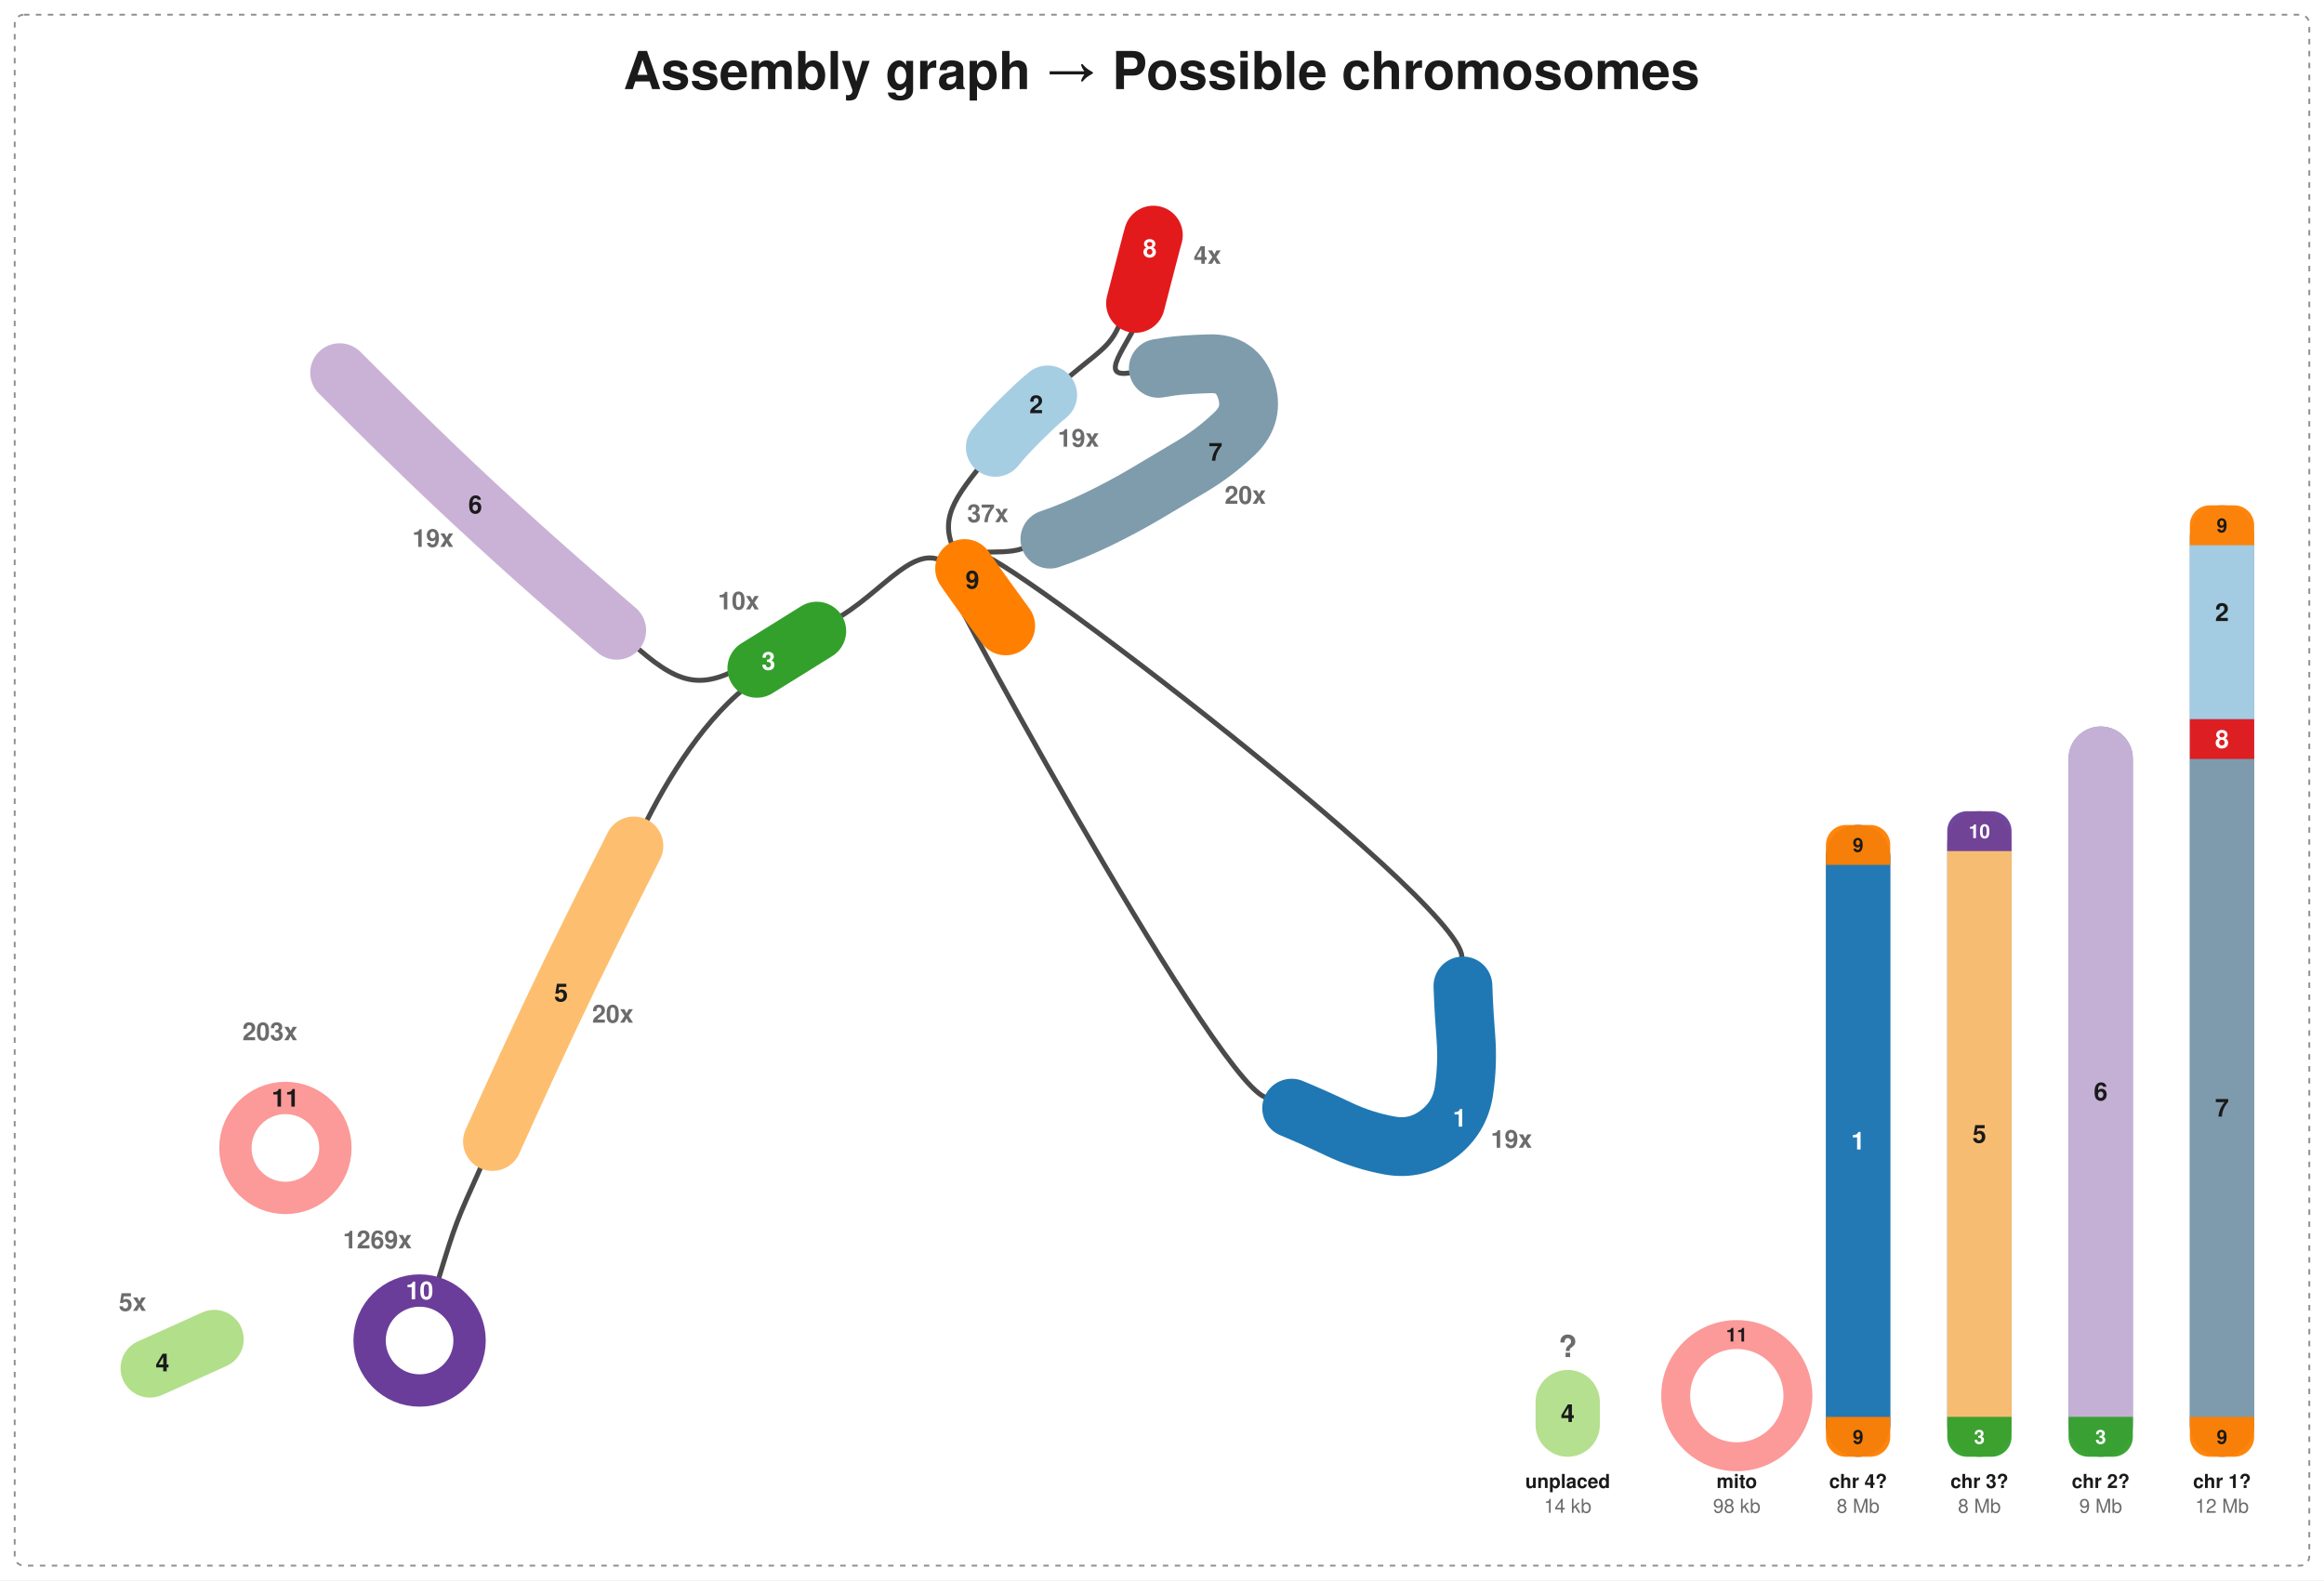
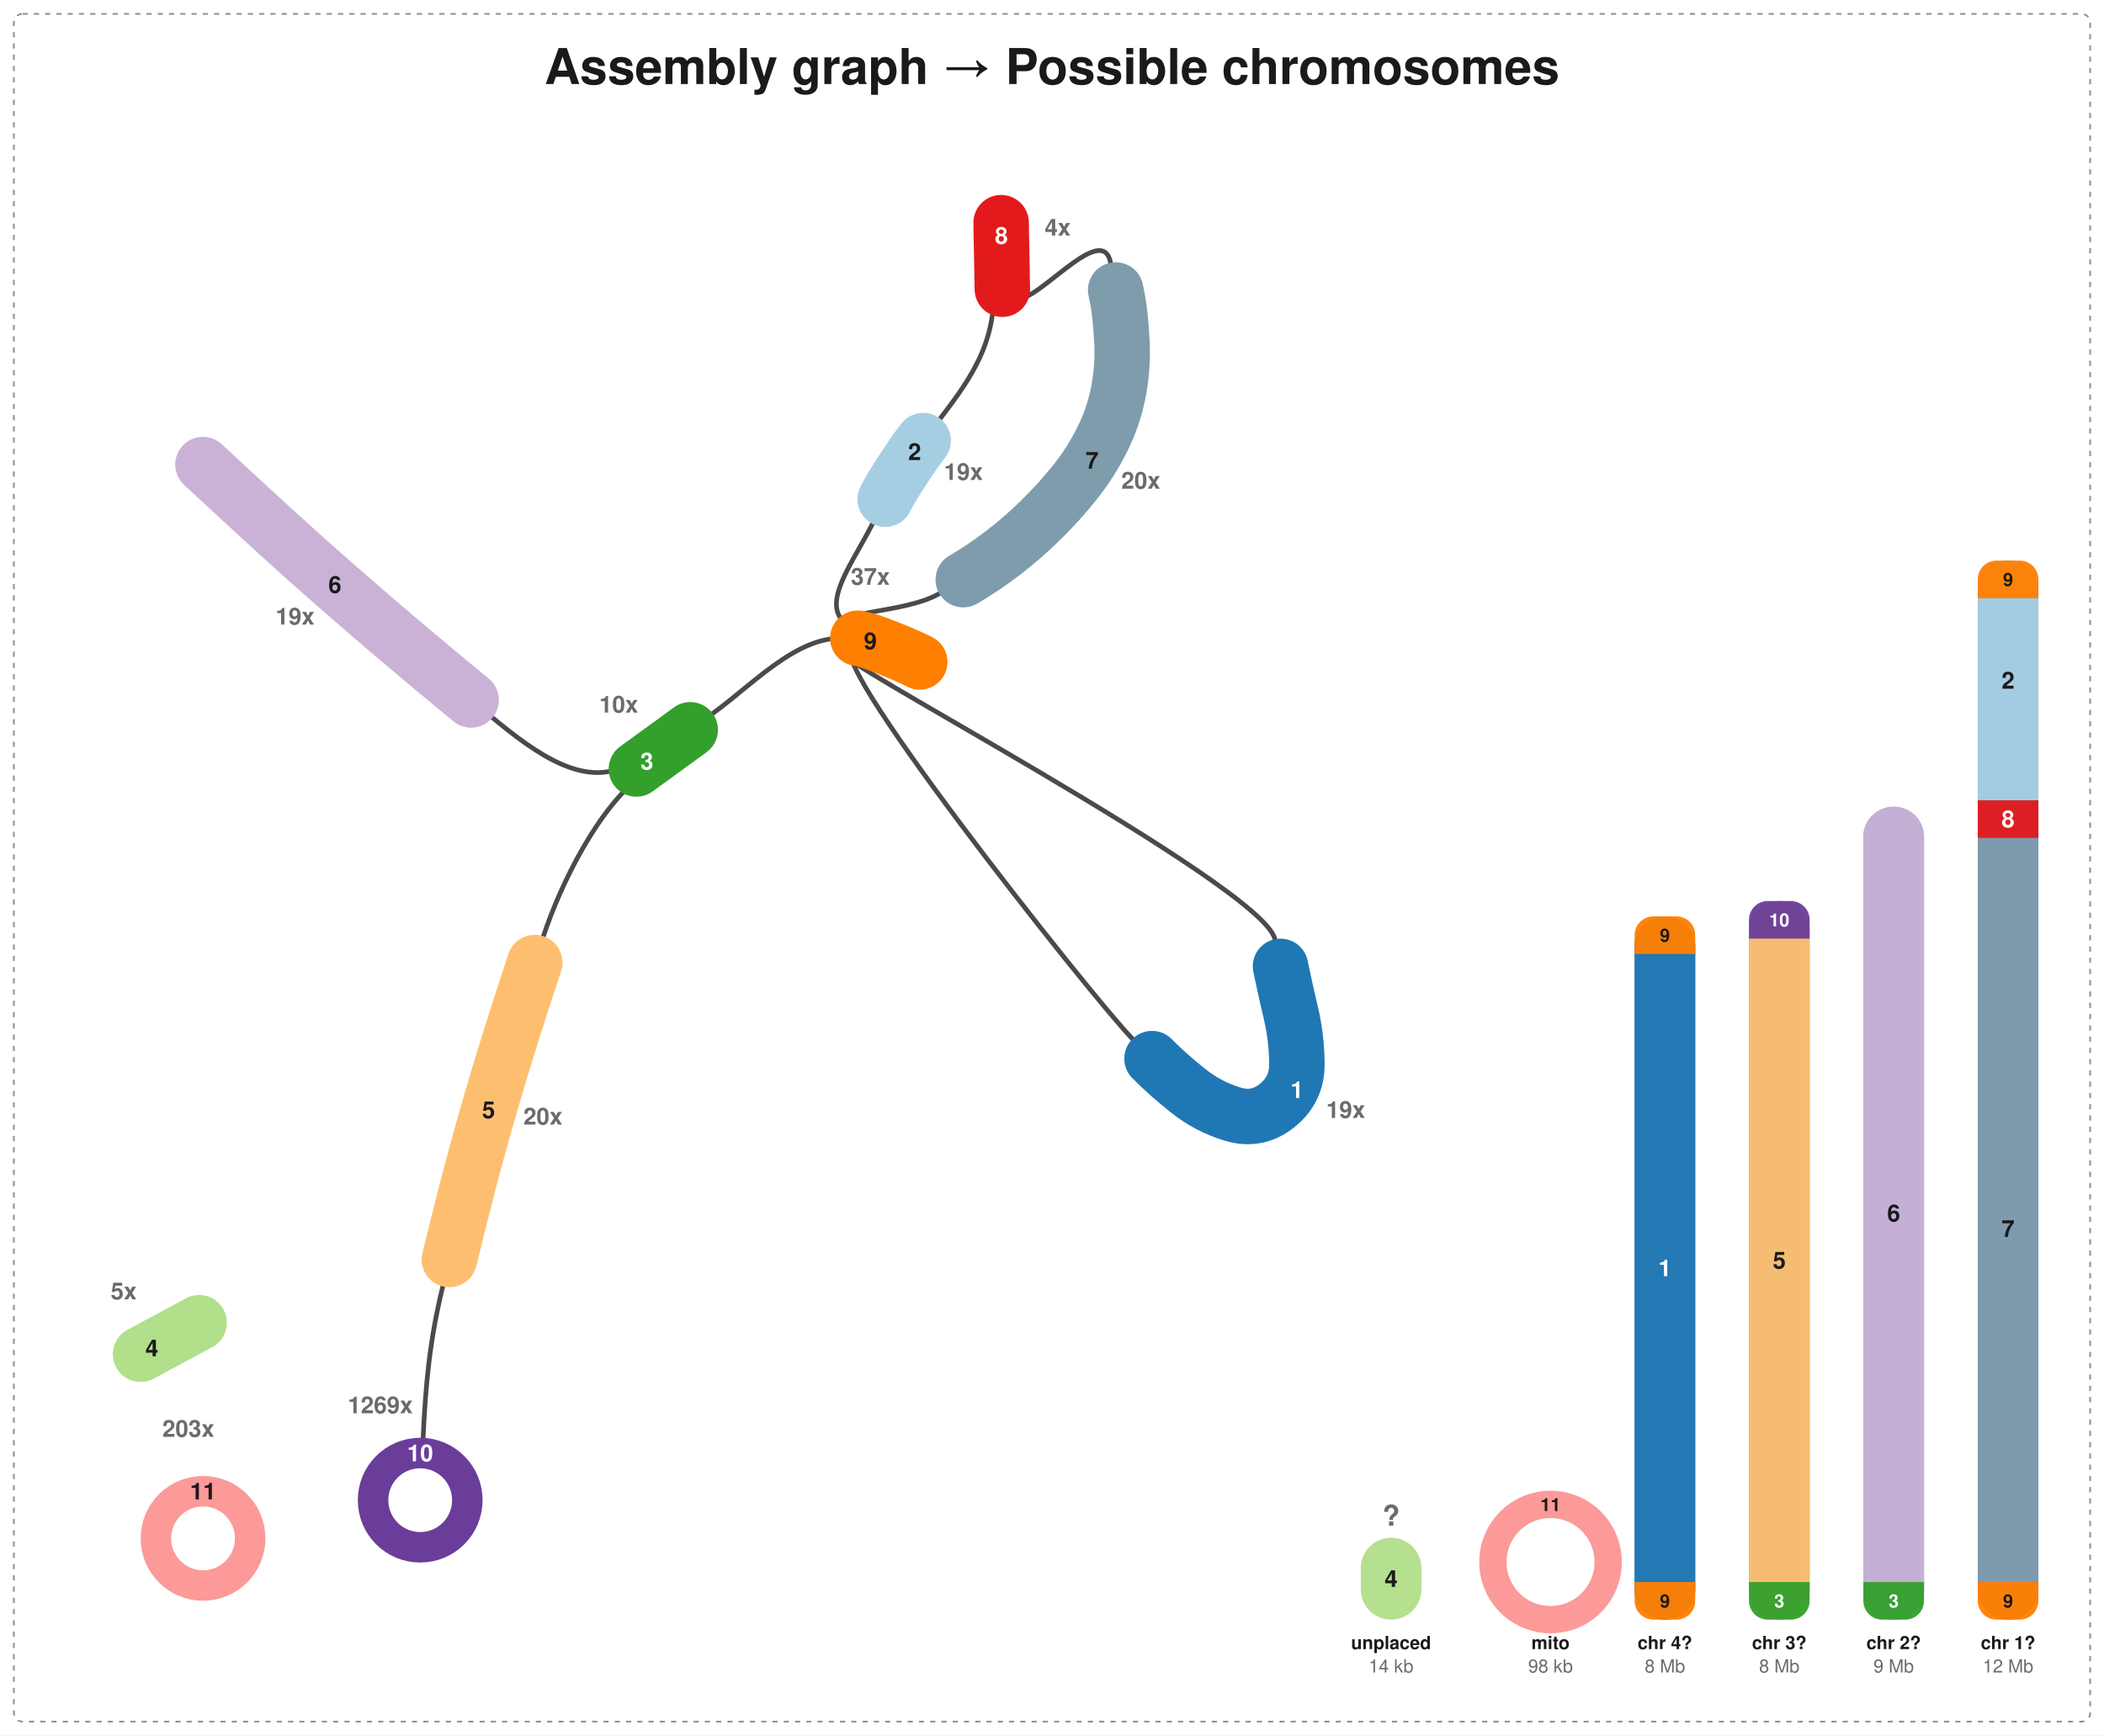
- <svg xmlns="http://www.w3.org/2000/svg" width="2529" height="1720" viewBox="0 0 2529 1720" font-family="Helvetica, Arial, sans-serif">
+ <svg xmlns="http://www.w3.org/2000/svg" width="2428" height="2003" viewBox="0 0 2428 2003" font-family="Helvetica, Arial, sans-serif">
  <rect width="100%" height="100%" fill="#ffffff" />
-   <rect x="16" y="16" width="2497" height="1688" rx="10" fill="none" stroke="#6b6b6b" stroke-width="2" stroke-dasharray="6 7" stroke-opacity="0.75" />
-   <text x="1264" y="97" text-anchor="middle" font-size="57" font-weight="700" fill="#1a1a1a">Assembly graph  →  Possible chromosomes</text>
+   <rect x="16" y="16" width="2396" height="1971" rx="10" fill="none" stroke="#6b6b6b" stroke-width="2" stroke-dasharray="6 7" stroke-opacity="0.75" />
+   <text x="1214" y="97" text-anchor="middle" font-size="57" font-weight="700" fill="#1a1a1a">Assembly graph  →  Possible chromosomes</text>
  <g transform="translate(0.0,91.0)">
    <g id="layer-links" fill="none" stroke="#2b2b2b" stroke-linecap="round">
-       <path d="M 1590.8 950.1 C 1588.5 886.2 1032.6 465.4 1069.5 517.7" stroke-width="5.4" stroke-opacity="0.85" />
-       <path d="M 1376.0 1102.8 C 1317.0 1078.2 997.1 490.5 1034.0 542.8" stroke-width="5.4" stroke-opacity="0.85" />
-       <path d="M 1164.5 318.1 C 1204.7 284.2 1214.2 284.7 1227.3 233.8" stroke-width="5.4" stroke-opacity="0.85" />
-       <path d="M 1063.2 420.9 C 1028.9 463.9 1020.1 485.4 1051.7 530.3" stroke-width="5.4" stroke-opacity="0.85" />
-       <path d="M 831.4 642.9 C 777.0 676.7 733.3 744.2 704.3 801.2" stroke-width="5.4" stroke-opacity="0.85" />
-       <path d="M 821.2 626.6 C 767.6 660.0 743.2 657.1 695.4 615.9" stroke-width="5.4" stroke-opacity="0.85" />
-       <path d="M 916.0 579.0 C 970.3 545.2 1006.0 484.3 1042.9 536.6" stroke-width="5.4" stroke-opacity="0.85" />
-       <path d="M 522.7 1180.6 C 496.5 1239.0 496.0 1239.6 477.3 1300.7" stroke-width="5.4" stroke-opacity="0.85" />
-       <path d="M 1228.9 314.9 C 1190.3 320.9 1236.2 276.4 1245.9 238.5" stroke-width="5.4" stroke-opacity="0.85" />
-       <path d="M 1112.2 506.2 C 1086.4 515.0 1044.9 501.7 1060.6 524.0" stroke-width="5.4" stroke-opacity="0.85" />
+       <path d="M 1471.2 993.0 C 1458.2 930.4 924.7 650.8 985.9 669.7" stroke-width="5.4" stroke-opacity="0.85" />
+       <path d="M 1307.0 1108.1 C 1262.0 1062.5 927.9 640.4 989.1 659.3" stroke-width="5.4" stroke-opacity="0.85" />
+       <path d="M 1084.9 392.2 C 1123.9 341.4 1148.2 303.7 1147.1 239.8" stroke-width="5.4" stroke-opacity="0.85" />
+       <path d="M 1006.8 513.7 C 978.2 569.5 935.6 620.0 995.5 638.5" stroke-width="5.4" stroke-opacity="0.85" />
+       <path d="M 742.6 802.4 C 690.9 840.0 647.2 928.7 627.1 989.5" stroke-width="5.4" stroke-opacity="0.85" />
+       <path d="M 731.4 786.8 C 679.6 824.4 617.7 778.0 568.3 737.3" stroke-width="5.4" stroke-opacity="0.85" />
+       <path d="M 822.4 732.5 C 874.2 695.0 931.2 630.0 992.3 648.9" stroke-width="5.4" stroke-opacity="0.85" />
+       <path d="M 511.0 1393.7 C 495.8 1455.8 491.2 1506.2 488.2 1570.1" stroke-width="5.4" stroke-opacity="0.85" />
+       <path d="M 1281.6 212.3 C 1270.6 154.1 1167.4 298.6 1166.3 239.4" stroke-width="5.4" stroke-opacity="0.85" />
+       <path d="M 1084.0 594.1 C 1044.3 617.2 954.9 614.6 998.7 628.1" stroke-width="5.4" stroke-opacity="0.85" />
    </g>
    <g id="layer-segments" fill="none">
-       <path d="M 369.6 314.6 Q 389.0 334.1 410.1 355.0 Q 431.2 376.0 452.6 396.7 Q 473.9 417.4 495.5 437.8 Q 517.2 458.2 539.1 478.3 Q 561.0 498.4 583.2 518.2 Q 605.4 538.0 627.9 557.5 Q 650.3 577.1 660.7 586.1 L 671.1 595.0" stroke="#cab2d6" stroke-width="64.0" stroke-linecap="round" stroke-linejoin="round" />
-       <path d="M 1142.5 495.8 Q 1168.1 487.1 1194.7 474.2 Q 1221.2 461.4 1246.7 446.4 Q 1272.1 431.4 1297.4 416.2 Q 1322.7 401.0 1344.0 380.5 Q 1365.3 360.0 1355.8 332.1 Q 1346.3 304.1 1316.8 304.9 Q 1287.3 305.8 1273.9 307.8 L 1260.5 309.9" stroke="#7e9cac" stroke-width="64.0" stroke-linecap="round" stroke-linejoin="round" />
-       <path d="M 535.9 1151.4 Q 544.3 1132.6 555.2 1108.7 Q 566.0 1084.8 577.1 1060.9 Q 588.1 1037.0 599.3 1013.3 Q 610.6 989.5 622.0 965.8 Q 633.5 942.2 645.2 918.6 Q 656.8 895.0 668.7 871.6 Q 680.5 848.1 685.2 838.9 L 689.8 829.7" stroke="#fdbf6f" stroke-width="64.0" stroke-linecap="round" stroke-linejoin="round" />
-       <path d="M 1405.6 1115.1 Q 1430.4 1125.4 1456.9 1138.0 Q 1483.5 1150.6 1512.5 1155.8 Q 1541.4 1160.9 1565.0 1143.3 Q 1588.5 1125.7 1593.0 1096.6 Q 1597.4 1067.6 1595.2 1038.2 Q 1593.0 1008.9 1592.5 995.5 L 1592.0 982.1" stroke="#1f78b4" stroke-width="64.0" stroke-linecap="round" stroke-linejoin="round" />
-       <path d="M 1083.1 395.9 Q 1093.3 383.2 1110.4 366.2 Q 1127.6 349.3 1133.9 344.0 L 1140.1 338.8" stroke="#a6cee3" stroke-width="64.0" stroke-linecap="round" stroke-linejoin="round" />
-       <circle cx="310.6" cy="1158.4" r="54.4" stroke="#fb9a99" stroke-width="35.2" />
-       <path d="M 1235.7 239.2 Q 1239.4 224.7 1245.3 202.0 Q 1251.2 179.3 1253.1 172.1 L 1255.1 164.9" stroke="#e31a1c" stroke-width="64.0" stroke-linecap="round" stroke-linejoin="round" />
-       <path d="M 1094.4 590.2 Q 1085.6 578.2 1071.9 559.2 Q 1058.2 540.1 1053.9 534.0 L 1049.7 527.8" stroke="#ff7f00" stroke-width="64.0" stroke-linecap="round" stroke-linejoin="round" />
-       <path d="M 233.2 1366.6 Q 219.6 1372.8 198.2 1382.4 Q 176.8 1392.0 170.0 1395.1 L 163.2 1398.1" stroke="#b2df8a" stroke-width="64.0" stroke-linecap="round" stroke-linejoin="round" />
-       <circle cx="456.6" cy="1368.0" r="54.4" stroke="#6a3d9a" stroke-width="35.2" />
-       <path d="M 888.8 595.9 Q 876.1 603.8 856.2 616.2 Q 836.3 628.6 829.9 632.5 L 823.6 636.4" stroke="#33a02c" stroke-width="64.0" stroke-linecap="round" stroke-linejoin="round" />
+       <path d="M 234.2 445.2 Q 254.3 463.9 276.2 484.1 Q 298.0 504.3 320.0 524.3 Q 342.0 544.3 364.3 564.1 Q 386.5 583.8 409.0 603.3 Q 431.4 622.8 454.1 642.1 Q 476.8 661.3 499.6 680.4 Q 522.5 699.4 533.1 708.2 L 543.7 716.9" stroke="#cab2d6" stroke-width="64.0" stroke-linecap="round" stroke-linejoin="round" />
+       <path d="M 1111.6 578.0 Q 1135.0 564.4 1158.4 546.4 Q 1181.8 528.4 1202.7 507.6 Q 1223.7 486.8 1242.0 463.7 Q 1260.2 440.5 1273.1 413.9 Q 1286.0 387.4 1291.2 358.3 Q 1296.4 329.2 1294.5 299.8 Q 1292.6 270.3 1290.1 257.0 L 1287.5 243.7" stroke="#7e9cac" stroke-width="64.0" stroke-linecap="round" stroke-linejoin="round" />
+       <path d="M 518.6 1362.6 Q 523.4 1342.6 529.8 1317.1 Q 536.2 1291.6 542.9 1266.1 Q 549.6 1240.7 556.7 1215.4 Q 563.8 1190.1 571.3 1164.9 Q 578.7 1139.6 586.6 1114.5 Q 594.4 1089.4 602.5 1064.4 Q 610.6 1039.4 613.9 1029.7 L 617.1 1019.9" stroke="#fdbf6f" stroke-width="64.0" stroke-linecap="round" stroke-linejoin="round" />
+       <path d="M 1329.4 1130.8 Q 1348.3 1149.9 1371.4 1168.1 Q 1394.4 1186.4 1422.6 1194.9 Q 1450.7 1203.4 1473.7 1185.0 Q 1496.7 1166.7 1496.6 1137.3 Q 1496.5 1107.9 1489.9 1079.2 Q 1483.2 1050.6 1480.5 1037.5 L 1477.7 1024.3" stroke="#1f78b4" stroke-width="64.0" stroke-linecap="round" stroke-linejoin="round" />
+       <path d="M 1021.5 485.2 Q 1028.9 470.7 1042.2 450.6 Q 1055.5 430.4 1060.5 424.0 L 1065.4 417.5" stroke="#a6cee3" stroke-width="64.0" stroke-linecap="round" stroke-linejoin="round" />
+       <circle cx="234.3" cy="1684.5" r="54.4" stroke="#fb9a99" stroke-width="35.2" />
+       <path d="M 1156.7 242.8 Q 1156.5 227.8 1156.0 204.4 Q 1155.6 180.9 1155.4 173.5 L 1155.3 166.0" stroke="#e31a1c" stroke-width="64.0" stroke-linecap="round" stroke-linejoin="round" />
+       <path d="M 1061.4 673.0 Q 1048.1 666.2 1026.3 657.5 Q 1004.4 648.9 997.2 647.2 L 989.9 645.6" stroke="#ff7f00" stroke-width="64.0" stroke-linecap="round" stroke-linejoin="round" />
+       <path d="M 229.8 1435.6 Q 216.7 1442.7 196.0 1453.8 Q 175.3 1464.9 168.8 1468.4 L 162.2 1472.0" stroke="#b2df8a" stroke-width="64.0" stroke-linecap="round" stroke-linejoin="round" />
+       <circle cx="484.9" cy="1640.4" r="54.4" stroke="#6a3d9a" stroke-width="35.2" />
+       <path d="M 796.5 751.3 Q 784.5 760.1 765.5 773.9 Q 746.5 787.7 740.4 792.1 L 734.4 796.5" stroke="#33a02c" stroke-width="64.0" stroke-linecap="round" stroke-linejoin="round" />
    </g>
    <g id="layer-labels" fill="#1a1a1a">
-       <text x="1588.5" y="1135.2" text-anchor="middle" font-size="27" font-weight="700" fill="#ffffff">1</text>
-       <text x="1644.8" y="1158.2" text-anchor="middle" font-size="27" font-weight="600" fill="#6b6b6b">19x</text>
-       <text x="456.6" y="1323.1" text-anchor="middle" font-size="27" font-weight="700" fill="#ffffff">10</text>
-       <text x="410.7" y="1267.7" text-anchor="middle" font-size="27" font-weight="600" fill="#6b6b6b">1269x</text>
-       <text x="310.6" y="1113.4" text-anchor="middle" font-size="27" font-weight="700" fill="#1a1a1a">11</text>
-       <text x="293.8" y="1041.2" text-anchor="middle" font-size="27" font-weight="600" fill="#6b6b6b">203x</text>
-       <text x="1127.6" y="358.7" text-anchor="middle" font-size="27" font-weight="700" fill="#1a1a1a">2</text>
-       <text x="1173.6" y="395.2" text-anchor="middle" font-size="27" font-weight="600" fill="#6b6b6b">19x</text>
-       <text x="836.3" y="638.0" text-anchor="middle" font-size="27" font-weight="700" fill="#ffffff">3</text>
-       <text x="803.8" y="572.3" text-anchor="middle" font-size="27" font-weight="600" fill="#6b6b6b">10x</text>
-       <text x="176.8" y="1401.5" text-anchor="middle" font-size="27" font-weight="700" fill="#1a1a1a">4</text>
-       <text x="144.3" y="1335.7" text-anchor="middle" font-size="27" font-weight="600" fill="#6b6b6b">5x</text>
-       <text x="610.6" y="998.9" text-anchor="middle" font-size="27" font-weight="700" fill="#1a1a1a">5</text>
-       <text x="666.9" y="1022.0" text-anchor="middle" font-size="27" font-weight="600" fill="#6b6b6b">20x</text>
-       <text x="517.2" y="467.7" text-anchor="middle" font-size="27" font-weight="700" fill="#1a1a1a">6</text>
-       <text x="471.2" y="504.2" text-anchor="middle" font-size="27" font-weight="600" fill="#6b6b6b">19x</text>
-       <text x="1322.7" y="410.4" text-anchor="middle" font-size="27" font-weight="700" fill="#1a1a1a">7</text>
-       <text x="1355.2" y="457.3" text-anchor="middle" font-size="27" font-weight="600" fill="#6b6b6b">20x</text>
-       <text x="1251.2" y="188.8" text-anchor="middle" font-size="27" font-weight="700" fill="#ffffff">8</text>
-       <text x="1314.0" y="196.1" text-anchor="middle" font-size="27" font-weight="600" fill="#6b6b6b">4x</text>
-       <text x="1058.2" y="549.5" text-anchor="middle" font-size="27" font-weight="700" fill="#1a1a1a">9</text>
-       <text x="1075.0" y="477.3" text-anchor="middle" font-size="27" font-weight="600" fill="#6b6b6b">37x</text>
+       <text x="1496.7" y="1176.2" text-anchor="middle" font-size="27" font-weight="700" fill="#ffffff">1</text>
+       <text x="1553.0" y="1199.2" text-anchor="middle" font-size="27" font-weight="600" fill="#6b6b6b">19x</text>
+       <text x="484.9" y="1595.5" text-anchor="middle" font-size="27" font-weight="700" fill="#ffffff">10</text>
+       <text x="438.9" y="1540.1" text-anchor="middle" font-size="27" font-weight="600" fill="#6b6b6b">1269x</text>
+       <text x="234.3" y="1639.5" text-anchor="middle" font-size="27" font-weight="700" fill="#1a1a1a">11</text>
+       <text x="217.4" y="1567.3" text-anchor="middle" font-size="27" font-weight="600" fill="#6b6b6b">203x</text>
+       <text x="1055.5" y="439.9" text-anchor="middle" font-size="27" font-weight="700" fill="#1a1a1a">2</text>
+       <text x="1111.8" y="462.9" text-anchor="middle" font-size="27" font-weight="600" fill="#6b6b6b">19x</text>
+       <text x="746.5" y="797.1" text-anchor="middle" font-size="27" font-weight="700" fill="#ffffff">3</text>
+       <text x="714.0" y="731.4" text-anchor="middle" font-size="27" font-weight="600" fill="#6b6b6b">10x</text>
+       <text x="175.3" y="1474.4" text-anchor="middle" font-size="27" font-weight="700" fill="#1a1a1a">4</text>
+       <text x="142.8" y="1408.6" text-anchor="middle" font-size="27" font-weight="600" fill="#6b6b6b">5x</text>
+       <text x="563.8" y="1199.5" text-anchor="middle" font-size="27" font-weight="700" fill="#1a1a1a">5</text>
+       <text x="626.6" y="1206.9" text-anchor="middle" font-size="27" font-weight="600" fill="#6b6b6b">20x</text>
+       <text x="386.5" y="593.3" text-anchor="middle" font-size="27" font-weight="700" fill="#1a1a1a">6</text>
+       <text x="340.5" y="629.8" text-anchor="middle" font-size="27" font-weight="600" fill="#6b6b6b">19x</text>
+       <text x="1260.2" y="449.9" text-anchor="middle" font-size="27" font-weight="700" fill="#1a1a1a">7</text>
+       <text x="1316.5" y="473.0" text-anchor="middle" font-size="27" font-weight="600" fill="#6b6b6b">20x</text>
+       <text x="1155.6" y="190.4" text-anchor="middle" font-size="27" font-weight="700" fill="#ffffff">8</text>
+       <text x="1220.6" y="180.9" text-anchor="middle" font-size="27" font-weight="600" fill="#6b6b6b">4x</text>
+       <text x="1004.4" y="658.3" text-anchor="middle" font-size="27" font-weight="700" fill="#1a1a1a">9</text>
+       <text x="1004.4" y="583.9" text-anchor="middle" font-size="27" font-weight="600" fill="#6b6b6b">37x</text>
    </g>
  </g>
-   <g transform="translate(1585.0,466.0)">
+   <g transform="translate(1484.3,563.0)">
    <defs>
      <pattern id="nts" width="6" height="6" patternUnits="userSpaceOnUse" patternTransform="rotate(45)">
        <rect width="6" height="6" fill="#ffffff" fill-opacity="0" />
        <line x1="0" y1="0" x2="0" y2="6" stroke="#ffffff" stroke-width="2" stroke-opacity="0.55" />
      </pattern>
    </defs>
    <text x="86" y="40" font-size="38" font-weight="600" fill="#1a1a1a" />
    <g id="layer-tangles">
</g>
    <g id="layer-chromosomes">
-       <circle cx="305.0" cy="1053.0" r="66.5" fill="none" stroke="#fb9a99" stroke-width="31.5" />
-       <text x="305.0" y="994.1" font-size="21" font-weight="700" text-anchor="middle" fill="#1a1a1a">11</text>
-       <text x="305.0" y="1153.5" font-size="21" font-weight="700" text-anchor="middle" fill="#1a1a1a">mito</text>
-       <text x="305.0" y="1180.5" font-size="21" text-anchor="middle" fill="#6b6b6b">98 kb</text>
-       <path d="M 402.0 466.9 A 35.0 35.0 0 0 1 437.0 431.9 L 437.0 431.9 A 35.0 35.0 0 0 1 472.0 466.9 L 472.0 1084.5 A 35.0 35.0 0 0 1 437.0 1119.5 L 437.0 1119.5 A 35.0 35.0 0 0 1 402.0 1084.5 Z" fill="#4c72b0" fill-opacity="0.82" stroke="none" />
+       <circle cx="305.0" cy="1239.8" r="66.5" fill="none" stroke="#fb9a99" stroke-width="31.5" />
+       <text x="305.0" y="1180.9" font-size="21" font-weight="700" text-anchor="middle" fill="#1a1a1a">11</text>
+       <text x="305.0" y="1340.3" font-size="21" font-weight="700" text-anchor="middle" fill="#1a1a1a">mito</text>
+       <text x="305.0" y="1367.3" font-size="21" text-anchor="middle" fill="#6b6b6b">98 kb</text>
+       <path d="M 402.0 529.6 A 35.0 35.0 0 0 1 437.0 494.6 L 437.0 494.6 A 35.0 35.0 0 0 1 472.0 529.6 L 472.0 1271.3 A 35.0 35.0 0 0 1 437.0 1306.3 L 437.0 1306.3 A 35.0 35.0 0 0 1 402.0 1271.3 Z" fill="#4c72b0" fill-opacity="0.82" stroke="none" />
      <g class="blocks">
-         <path d="M 402.0 466.9 A 35.0 35.0 0 0 1 437.0 431.9 L 437.0 431.9 A 35.0 35.0 0 0 1 472.0 466.9 L 472.0 1084.5 A 35.0 35.0 0 0 1 437.0 1119.5 L 437.0 1119.5 A 35.0 35.0 0 0 1 402.0 1084.5 Z" fill="#1f78b4" fill-opacity="0.95" stroke="none" />
-         <text x="437.0" y="785.1" font-size="27" text-anchor="middle" fill="#ffffff" font-weight="700">1</text>
+         <path d="M 402.0 529.6 A 35.0 35.0 0 0 1 437.0 494.6 L 437.0 494.6 A 35.0 35.0 0 0 1 472.0 529.6 L 472.0 1271.3 A 35.0 35.0 0 0 1 437.0 1306.3 L 437.0 1306.3 A 35.0 35.0 0 0 1 402.0 1271.3 Z" fill="#1f78b4" fill-opacity="0.95" stroke="none" />
+         <text x="437.0" y="909.9" font-size="27" text-anchor="middle" fill="#ffffff" font-weight="700">1</text>
      </g>
-       <path d="M 402.0 453.6 A 21.7 21.7 0 0 1 423.7 431.9 L 450.3 431.9 A 21.7 21.7 0 0 1 472.0 453.6 L 472.0 475.3 L 472.0 475.3 L 402.0 475.3 Z" fill="#ff7f00" fill-opacity="0.95" stroke="none" />
-       <text x="437.0" y="461.1" font-size="21" text-anchor="middle" fill="#1a1a1a" font-weight="700">9</text>
-       <path d="M 402.0 1076.1 L 402.0 1076.1 L 472.0 1076.1 L 472.0 1097.8 A 21.7 21.7 0 0 1 450.3 1119.5 L 423.7 1119.5 A 21.7 21.7 0 0 1 402.0 1097.8 Z" fill="#ff7f00" fill-opacity="0.95" stroke="none" />
-       <text x="437.0" y="1105.4" font-size="21" text-anchor="middle" fill="#1a1a1a" font-weight="700">9</text>
-       <text x="437.0" y="1153.5" font-size="21" font-weight="700" text-anchor="middle" fill="#1a1a1a">chr 4?</text>
-       <text x="437.0" y="1180.5" font-size="21" text-anchor="middle" fill="#6b6b6b">8 Mb</text>
-       <path d="M 534.0 451.9 A 35.0 35.0 0 0 1 569.0 416.9 L 569.0 416.9 A 35.0 35.0 0 0 1 604.0 451.9 L 604.0 1084.5 A 35.0 35.0 0 0 1 569.0 1119.5 L 569.0 1119.5 A 35.0 35.0 0 0 1 534.0 1084.5 Z" fill="#4c72b0" fill-opacity="0.82" stroke="none" />
+       <path d="M 402.0 516.3 A 21.7 21.7 0 0 1 423.7 494.6 L 450.3 494.6 A 21.7 21.7 0 0 1 472.0 516.3 L 472.0 538.0 L 472.0 538.0 L 402.0 538.0 Z" fill="#ff7f00" fill-opacity="0.95" stroke="none" />
+       <text x="437.0" y="523.9" font-size="21" text-anchor="middle" fill="#1a1a1a" font-weight="700">9</text>
+       <path d="M 402.0 1262.9 L 402.0 1262.9 L 472.0 1262.9 L 472.0 1284.6 A 21.7 21.7 0 0 1 450.3 1306.3 L 423.7 1306.3 A 21.7 21.7 0 0 1 402.0 1284.6 Z" fill="#ff7f00" fill-opacity="0.95" stroke="none" />
+       <text x="437.0" y="1292.2" font-size="21" text-anchor="middle" fill="#1a1a1a" font-weight="700">9</text>
+       <text x="437.0" y="1340.3" font-size="21" font-weight="700" text-anchor="middle" fill="#1a1a1a">chr 4?</text>
+       <text x="437.0" y="1367.3" font-size="21" text-anchor="middle" fill="#6b6b6b">8 Mb</text>
+       <path d="M 534.0 511.9 A 35.0 35.0 0 0 1 569.0 476.9 L 569.0 476.9 A 35.0 35.0 0 0 1 604.0 511.9 L 604.0 1271.3 A 35.0 35.0 0 0 1 569.0 1306.3 L 569.0 1306.3 A 35.0 35.0 0 0 1 534.0 1271.3 Z" fill="#4c72b0" fill-opacity="0.82" stroke="none" />
      <g class="blocks">
-         <path d="M 534.0 451.9 A 35.0 35.0 0 0 1 569.0 416.9 L 569.0 416.9 A 35.0 35.0 0 0 1 604.0 451.9 L 604.0 1084.5 A 35.0 35.0 0 0 1 569.0 1119.5 L 569.0 1119.5 A 35.0 35.0 0 0 1 534.0 1084.5 Z" fill="#fdbf6f" fill-opacity="0.95" stroke="none" />
-         <text x="569.0" y="777.7" font-size="27" text-anchor="middle" fill="#1a1a1a" font-weight="700">5</text>
+         <path d="M 534.0 511.9 A 35.0 35.0 0 0 1 569.0 476.9 L 569.0 476.9 A 35.0 35.0 0 0 1 604.0 511.9 L 604.0 1271.3 A 35.0 35.0 0 0 1 569.0 1306.3 L 569.0 1306.3 A 35.0 35.0 0 0 1 534.0 1271.3 Z" fill="#fdbf6f" fill-opacity="0.95" stroke="none" />
+         <text x="569.0" y="901.1" font-size="27" text-anchor="middle" fill="#1a1a1a" font-weight="700">5</text>
      </g>
-       <path d="M 534.0 438.6 A 21.7 21.7 0 0 1 555.7 416.9 L 582.3 416.9 A 21.7 21.7 0 0 1 604.0 438.6 L 604.0 460.3 L 604.0 460.3 L 534.0 460.3 Z" fill="#6a3d9a" fill-opacity="0.95" stroke="none" />
-       <text x="569.0" y="446.2" font-size="21" text-anchor="middle" fill="#ffffff" font-weight="700">10</text>
-       <path d="M 534.0 1076.1 L 534.0 1076.1 L 604.0 1076.1 L 604.0 1097.8 A 21.7 21.7 0 0 1 582.3 1119.5 L 555.7 1119.5 A 21.7 21.7 0 0 1 534.0 1097.8 Z" fill="#33a02c" fill-opacity="0.95" stroke="none" />
-       <text x="569.0" y="1105.4" font-size="21" text-anchor="middle" fill="#ffffff" font-weight="700">3</text>
-       <text x="569.0" y="1153.5" font-size="21" font-weight="700" text-anchor="middle" fill="#1a1a1a">chr 3?</text>
-       <text x="569.0" y="1180.5" font-size="21" text-anchor="middle" fill="#6b6b6b">8 Mb</text>
-       <path d="M 666.0 359.7 A 35.0 35.0 0 0 1 701.0 324.7 L 701.0 324.7 A 35.0 35.0 0 0 1 736.0 359.7 L 736.0 1084.5 A 35.0 35.0 0 0 1 701.0 1119.5 L 701.0 1119.5 A 35.0 35.0 0 0 1 666.0 1084.5 Z" fill="#4c72b0" fill-opacity="0.82" stroke="none" />
+       <path d="M 534.0 498.6 A 21.7 21.7 0 0 1 555.7 476.9 L 582.3 476.9 A 21.7 21.7 0 0 1 604.0 498.6 L 604.0 520.3 L 604.0 520.3 L 534.0 520.3 Z" fill="#6a3d9a" fill-opacity="0.95" stroke="none" />
+       <text x="569.0" y="506.2" font-size="21" text-anchor="middle" fill="#ffffff" font-weight="700">10</text>
+       <path d="M 534.0 1262.9 L 534.0 1262.9 L 604.0 1262.9 L 604.0 1284.6 A 21.7 21.7 0 0 1 582.3 1306.3 L 555.7 1306.3 A 21.7 21.7 0 0 1 534.0 1284.6 Z" fill="#33a02c" fill-opacity="0.95" stroke="none" />
+       <text x="569.0" y="1292.2" font-size="21" text-anchor="middle" fill="#ffffff" font-weight="700">3</text>
+       <text x="569.0" y="1340.3" font-size="21" font-weight="700" text-anchor="middle" fill="#1a1a1a">chr 3?</text>
+       <text x="569.0" y="1367.3" font-size="21" text-anchor="middle" fill="#6b6b6b">8 Mb</text>
+       <path d="M 666.0 403.1 A 35.0 35.0 0 0 1 701.0 368.1 L 701.0 368.1 A 35.0 35.0 0 0 1 736.0 403.1 L 736.0 1271.3 A 35.0 35.0 0 0 1 701.0 1306.3 L 701.0 1306.3 A 35.0 35.0 0 0 1 666.0 1271.3 Z" fill="#4c72b0" fill-opacity="0.82" stroke="none" />
      <g class="blocks">
-         <path d="M 666.0 359.7 A 35.0 35.0 0 0 1 701.0 324.7 L 701.0 324.7 A 35.0 35.0 0 0 1 736.0 359.7 L 736.0 1084.5 A 35.0 35.0 0 0 1 701.0 1119.5 L 701.0 1119.5 A 35.0 35.0 0 0 1 666.0 1084.5 Z" fill="#cab2d6" fill-opacity="0.95" stroke="none" />
-         <text x="701.0" y="731.6" font-size="27" text-anchor="middle" fill="#1a1a1a" font-weight="700">6</text>
+         <path d="M 666.0 403.1 A 35.0 35.0 0 0 1 701.0 368.1 L 701.0 368.1 A 35.0 35.0 0 0 1 736.0 403.1 L 736.0 1271.3 A 35.0 35.0 0 0 1 701.0 1306.3 L 701.0 1306.3 A 35.0 35.0 0 0 1 666.0 1271.3 Z" fill="#cab2d6" fill-opacity="0.95" stroke="none" />
+         <text x="701.0" y="846.7" font-size="27" text-anchor="middle" fill="#1a1a1a" font-weight="700">6</text>
      </g>
-       <path d="M 666.0 1076.1 L 666.0 1076.1 L 736.0 1076.1 L 736.0 1097.8 A 21.7 21.7 0 0 1 714.3 1119.5 L 687.7 1119.5 A 21.7 21.7 0 0 1 666.0 1097.8 Z" fill="#33a02c" fill-opacity="0.95" stroke="none" />
-       <text x="701.0" y="1105.4" font-size="21" text-anchor="middle" fill="#ffffff" font-weight="700">3</text>
-       <text x="701.0" y="1153.5" font-size="21" font-weight="700" text-anchor="middle" fill="#1a1a1a">chr 2?</text>
-       <text x="701.0" y="1180.5" font-size="21" text-anchor="middle" fill="#6b6b6b">9 Mb</text>
-       <path d="M 798.0 119.0 A 35.0 35.0 0 0 1 833.0 84.0 L 833.0 84.0 A 35.0 35.0 0 0 1 868.0 119.0 L 868.0 1084.5 A 35.0 35.0 0 0 1 833.0 1119.5 L 833.0 1119.5 A 35.0 35.0 0 0 1 798.0 1084.5 Z" fill="#4c72b0" fill-opacity="0.82" stroke="none" />
+       <path d="M 666.0 1262.9 L 666.0 1262.9 L 736.0 1262.9 L 736.0 1284.6 A 21.7 21.7 0 0 1 714.3 1306.3 L 687.7 1306.3 A 21.7 21.7 0 0 1 666.0 1284.6 Z" fill="#33a02c" fill-opacity="0.95" stroke="none" />
+       <text x="701.0" y="1292.2" font-size="21" text-anchor="middle" fill="#ffffff" font-weight="700">3</text>
+       <text x="701.0" y="1340.3" font-size="21" font-weight="700" text-anchor="middle" fill="#1a1a1a">chr 2?</text>
+       <text x="701.0" y="1367.3" font-size="21" text-anchor="middle" fill="#6b6b6b">9 Mb</text>
+       <path d="M 798.0 119.0 A 35.0 35.0 0 0 1 833.0 84.0 L 833.0 84.0 A 35.0 35.0 0 0 1 868.0 119.0 L 868.0 1271.3 A 35.0 35.0 0 0 1 833.0 1306.3 L 833.0 1306.3 A 35.0 35.0 0 0 1 798.0 1271.3 Z" fill="#4c72b0" fill-opacity="0.82" stroke="none" />
      <g class="blocks">
-         <path d="M 798.0 119.0 A 35.0 35.0 0 0 1 833.0 84.0 L 833.0 84.0 A 35.0 35.0 0 0 1 868.0 119.0 L 868.0 316.8 L 868.0 316.8 L 798.0 316.8 Z" fill="#a6cee3" fill-opacity="0.95" stroke="none" />
-         <text x="833.0" y="209.9" font-size="27" text-anchor="middle" fill="#1a1a1a" font-weight="700">2</text>
-         <path d="M 798.0 316.8 L 798.0 316.8 L 868.0 316.8 L 868.0 360.2 L 868.0 360.2 L 798.0 360.2 Z" fill="#e31a1c" fill-opacity="0.95" stroke="none" />
-         <text x="833.0" y="348.0" font-size="27" text-anchor="middle" fill="#ffffff" font-weight="700">8</text>
-         <path d="M 798.0 360.2 L 798.0 360.2 L 868.0 360.2 L 868.0 1084.5 A 35.0 35.0 0 0 1 833.0 1119.5 L 833.0 1119.5 A 35.0 35.0 0 0 1 798.0 1084.5 Z" fill="#7e9cac" fill-opacity="0.95" stroke="none" />
-         <text x="833.0" y="749.3" font-size="27" text-anchor="middle" fill="#1a1a1a" font-weight="700">7</text>
+         <path d="M 798.0 119.0 A 35.0 35.0 0 0 1 833.0 84.0 L 833.0 84.0 A 35.0 35.0 0 0 1 868.0 119.0 L 868.0 360.7 L 868.0 360.7 L 798.0 360.7 Z" fill="#a6cee3" fill-opacity="0.95" stroke="none" />
+         <text x="833.0" y="231.8" font-size="27" text-anchor="middle" fill="#1a1a1a" font-weight="700">2</text>
+         <path d="M 798.0 360.7 L 798.0 360.7 L 868.0 360.7 L 868.0 404.1 L 868.0 404.1 L 798.0 404.1 Z" fill="#e31a1c" fill-opacity="0.95" stroke="none" />
+         <text x="833.0" y="391.8" font-size="27" text-anchor="middle" fill="#ffffff" font-weight="700">8</text>
+         <path d="M 798.0 404.1 L 798.0 404.1 L 868.0 404.1 L 868.0 1271.3 A 35.0 35.0 0 0 1 833.0 1306.3 L 833.0 1306.3 A 35.0 35.0 0 0 1 798.0 1271.3 Z" fill="#7e9cac" fill-opacity="0.95" stroke="none" />
+         <text x="833.0" y="864.6" font-size="27" text-anchor="middle" fill="#1a1a1a" font-weight="700">7</text>
      </g>
      <path d="M 798.0 105.7 A 21.7 21.7 0 0 1 819.7 84.0 L 846.3 84.0 A 21.7 21.7 0 0 1 868.0 105.7 L 868.0 127.4 L 868.0 127.4 L 798.0 127.4 Z" fill="#ff7f00" fill-opacity="0.95" stroke="none" />
      <text x="833.0" y="113.3" font-size="21" text-anchor="middle" fill="#1a1a1a" font-weight="700">9</text>
-       <path d="M 798.0 1076.1 L 798.0 1076.1 L 868.0 1076.1 L 868.0 1097.8 A 21.7 21.7 0 0 1 846.3 1119.5 L 819.7 1119.5 A 21.7 21.7 0 0 1 798.0 1097.8 Z" fill="#ff7f00" fill-opacity="0.95" stroke="none" />
-       <text x="833.0" y="1105.4" font-size="21" text-anchor="middle" fill="#1a1a1a" font-weight="700">9</text>
-       <text x="833.0" y="1153.5" font-size="21" font-weight="700" text-anchor="middle" fill="#1a1a1a">chr 1?</text>
-       <text x="833.0" y="1180.5" font-size="21" text-anchor="middle" fill="#6b6b6b">12 Mb</text>
+       <path d="M 798.0 1262.9 L 798.0 1262.9 L 868.0 1262.9 L 868.0 1284.6 A 21.7 21.7 0 0 1 846.3 1306.3 L 819.7 1306.3 A 21.7 21.7 0 0 1 798.0 1284.6 Z" fill="#ff7f00" fill-opacity="0.95" stroke="none" />
+       <text x="833.0" y="1292.2" font-size="21" text-anchor="middle" fill="#1a1a1a" font-weight="700">9</text>
+       <text x="833.0" y="1340.3" font-size="21" font-weight="700" text-anchor="middle" fill="#1a1a1a">chr 1?</text>
+       <text x="833.0" y="1367.3" font-size="21" text-anchor="middle" fill="#6b6b6b">12 Mb</text>
    </g>
    <g id="layer-unassigned" font-family="Helvetica, Arial, sans-serif">
-       <text x="121.0" y="1011.0" font-size="33" font-weight="700" text-anchor="middle" fill="#6b6b6b">?</text>
-       <path d="M 86.0 1060.0 A 35.0 35.0 0 0 1 121.0 1025.0 L 121.0 1025.0 A 35.0 35.0 0 0 1 156.0 1060.0 L 156.0 1084.5 A 35.0 35.0 0 0 1 121.0 1119.5 L 121.0 1119.5 A 35.0 35.0 0 0 1 86.0 1084.5 Z" fill="#b2df8a" fill-opacity="0.95" stroke="none" />
-       <text x="121.0" y="1081.7" font-size="27" text-anchor="middle" fill="#1a1a1a" font-weight="700">4</text>
-       <text x="121.0" y="1153.5" font-size="21" font-weight="700" text-anchor="middle" fill="#1a1a1a">unplaced</text>
-       <text x="121.0" y="1180.5" font-size="21" text-anchor="middle" fill="#6b6b6b">14 kb</text>
+       <text x="121.0" y="1197.8" font-size="33" font-weight="700" text-anchor="middle" fill="#6b6b6b">?</text>
+       <path d="M 86.0 1246.8 A 35.0 35.0 0 0 1 121.0 1211.8 L 121.0 1211.8 A 35.0 35.0 0 0 1 156.0 1246.8 L 156.0 1271.3 A 35.0 35.0 0 0 1 121.0 1306.3 L 121.0 1306.3 A 35.0 35.0 0 0 1 86.0 1271.3 Z" fill="#b2df8a" fill-opacity="0.95" stroke="none" />
+       <text x="121.0" y="1268.5" font-size="27" text-anchor="middle" fill="#1a1a1a" font-weight="700">4</text>
+       <text x="121.0" y="1340.3" font-size="21" font-weight="700" text-anchor="middle" fill="#1a1a1a">unplaced</text>
+       <text x="121.0" y="1367.3" font-size="21" text-anchor="middle" fill="#6b6b6b">14 kb</text>
    </g>
  </g>
</svg>
